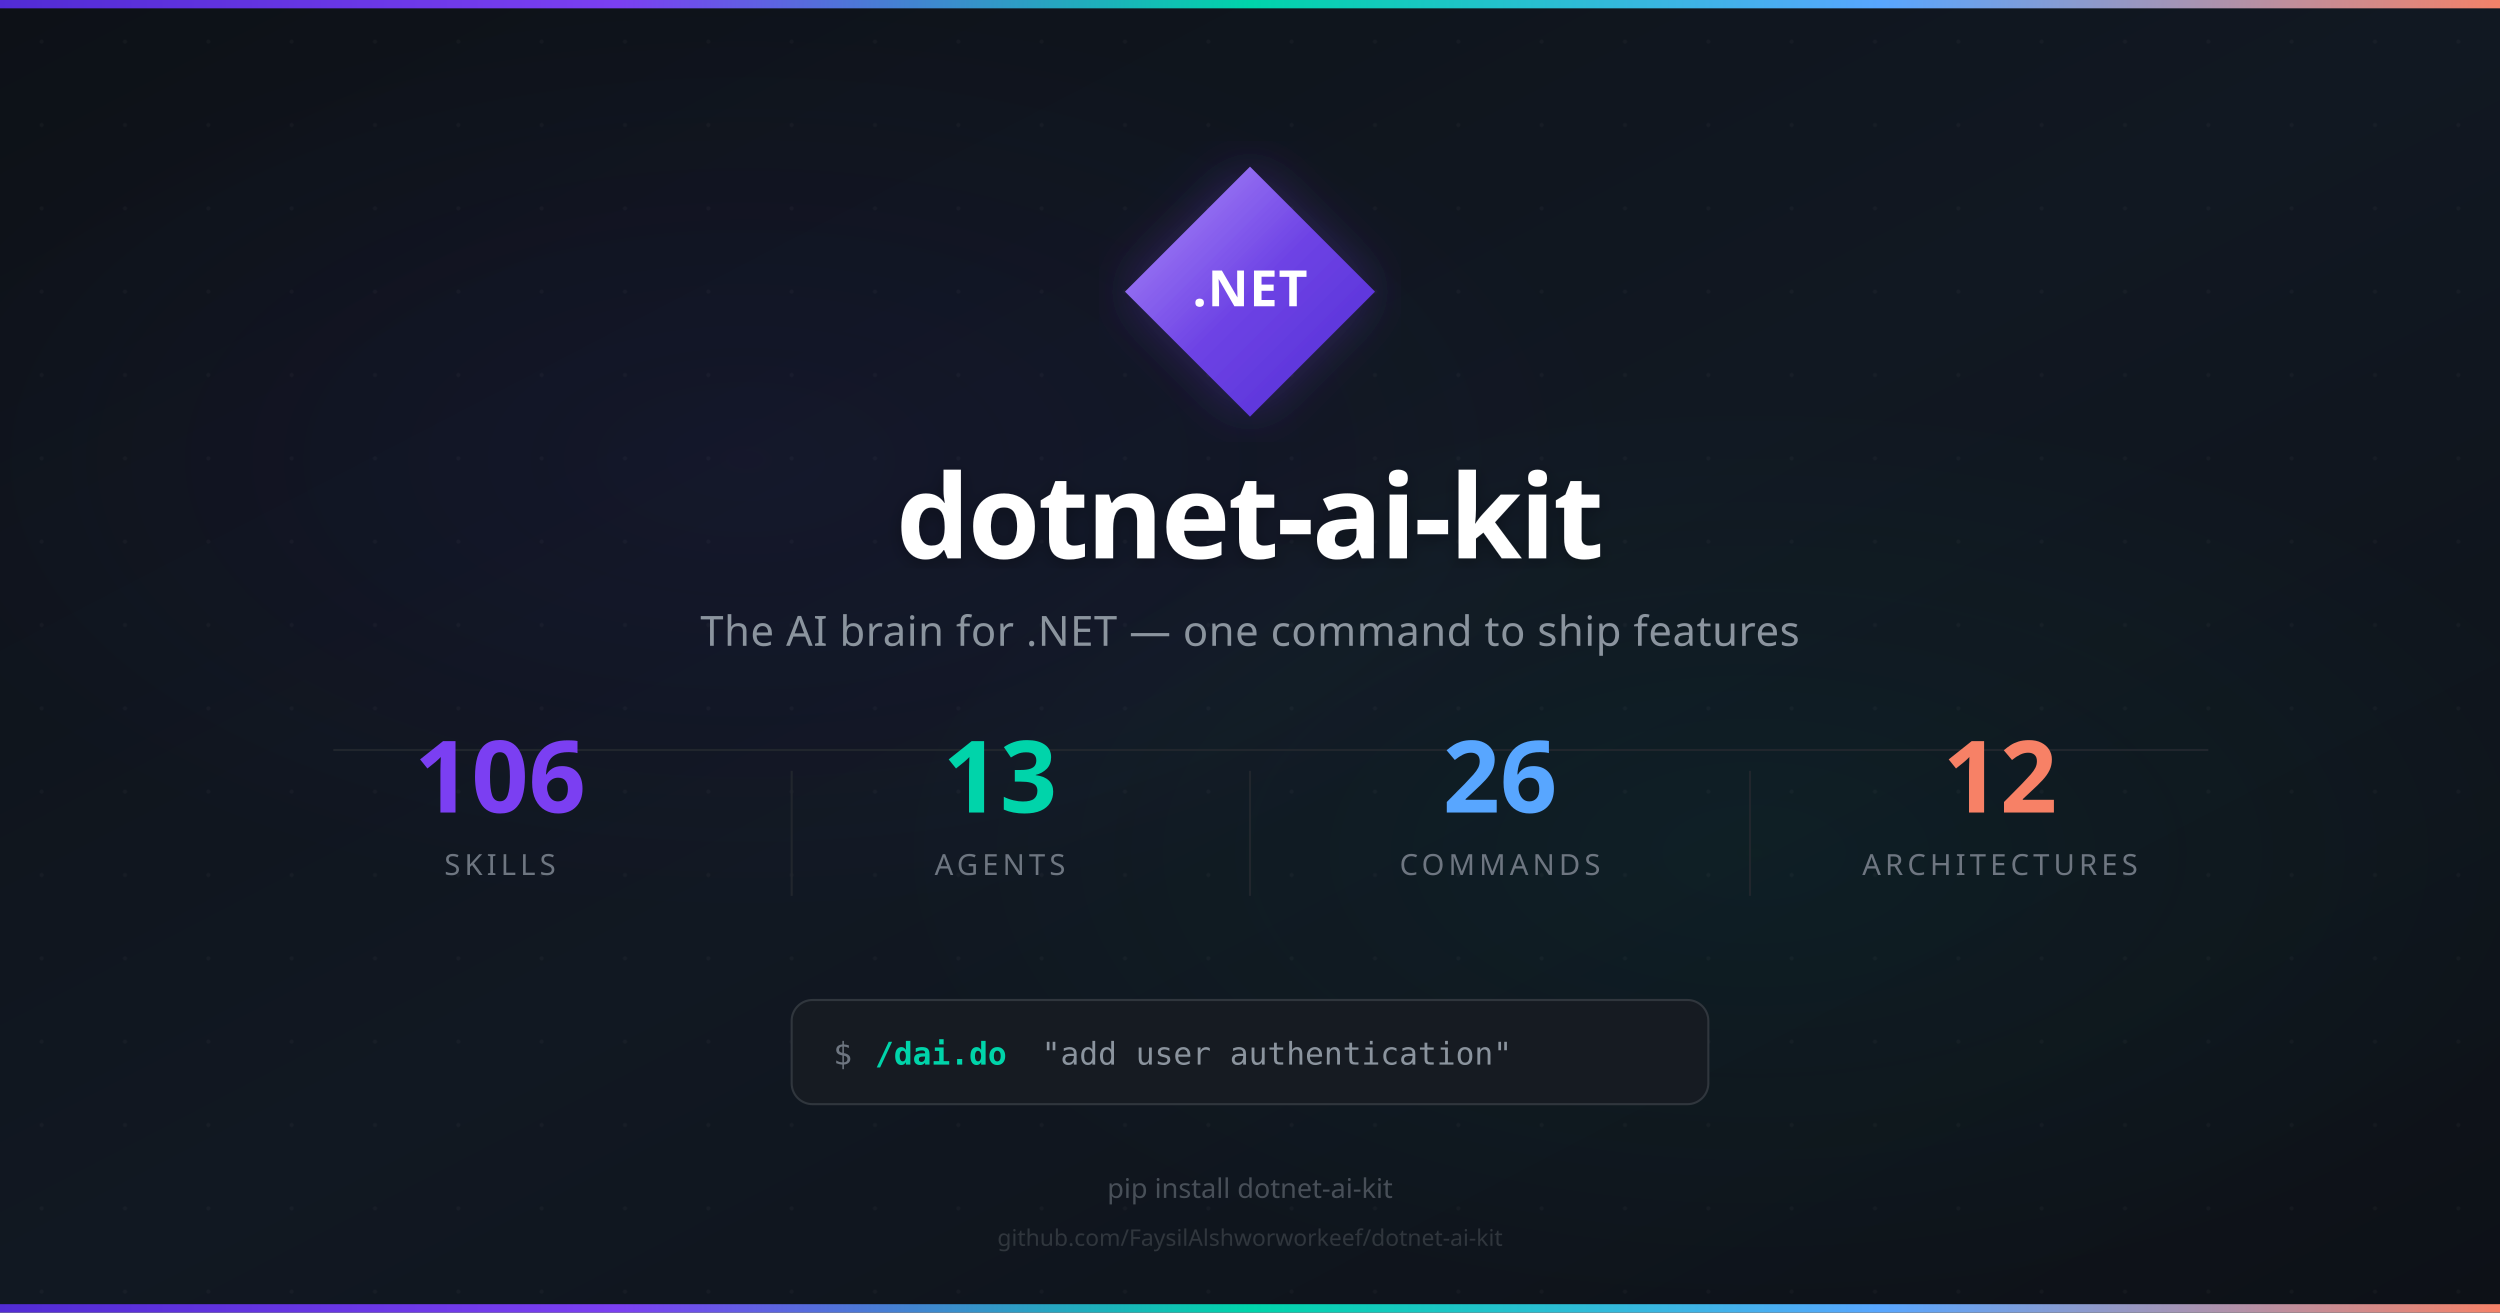
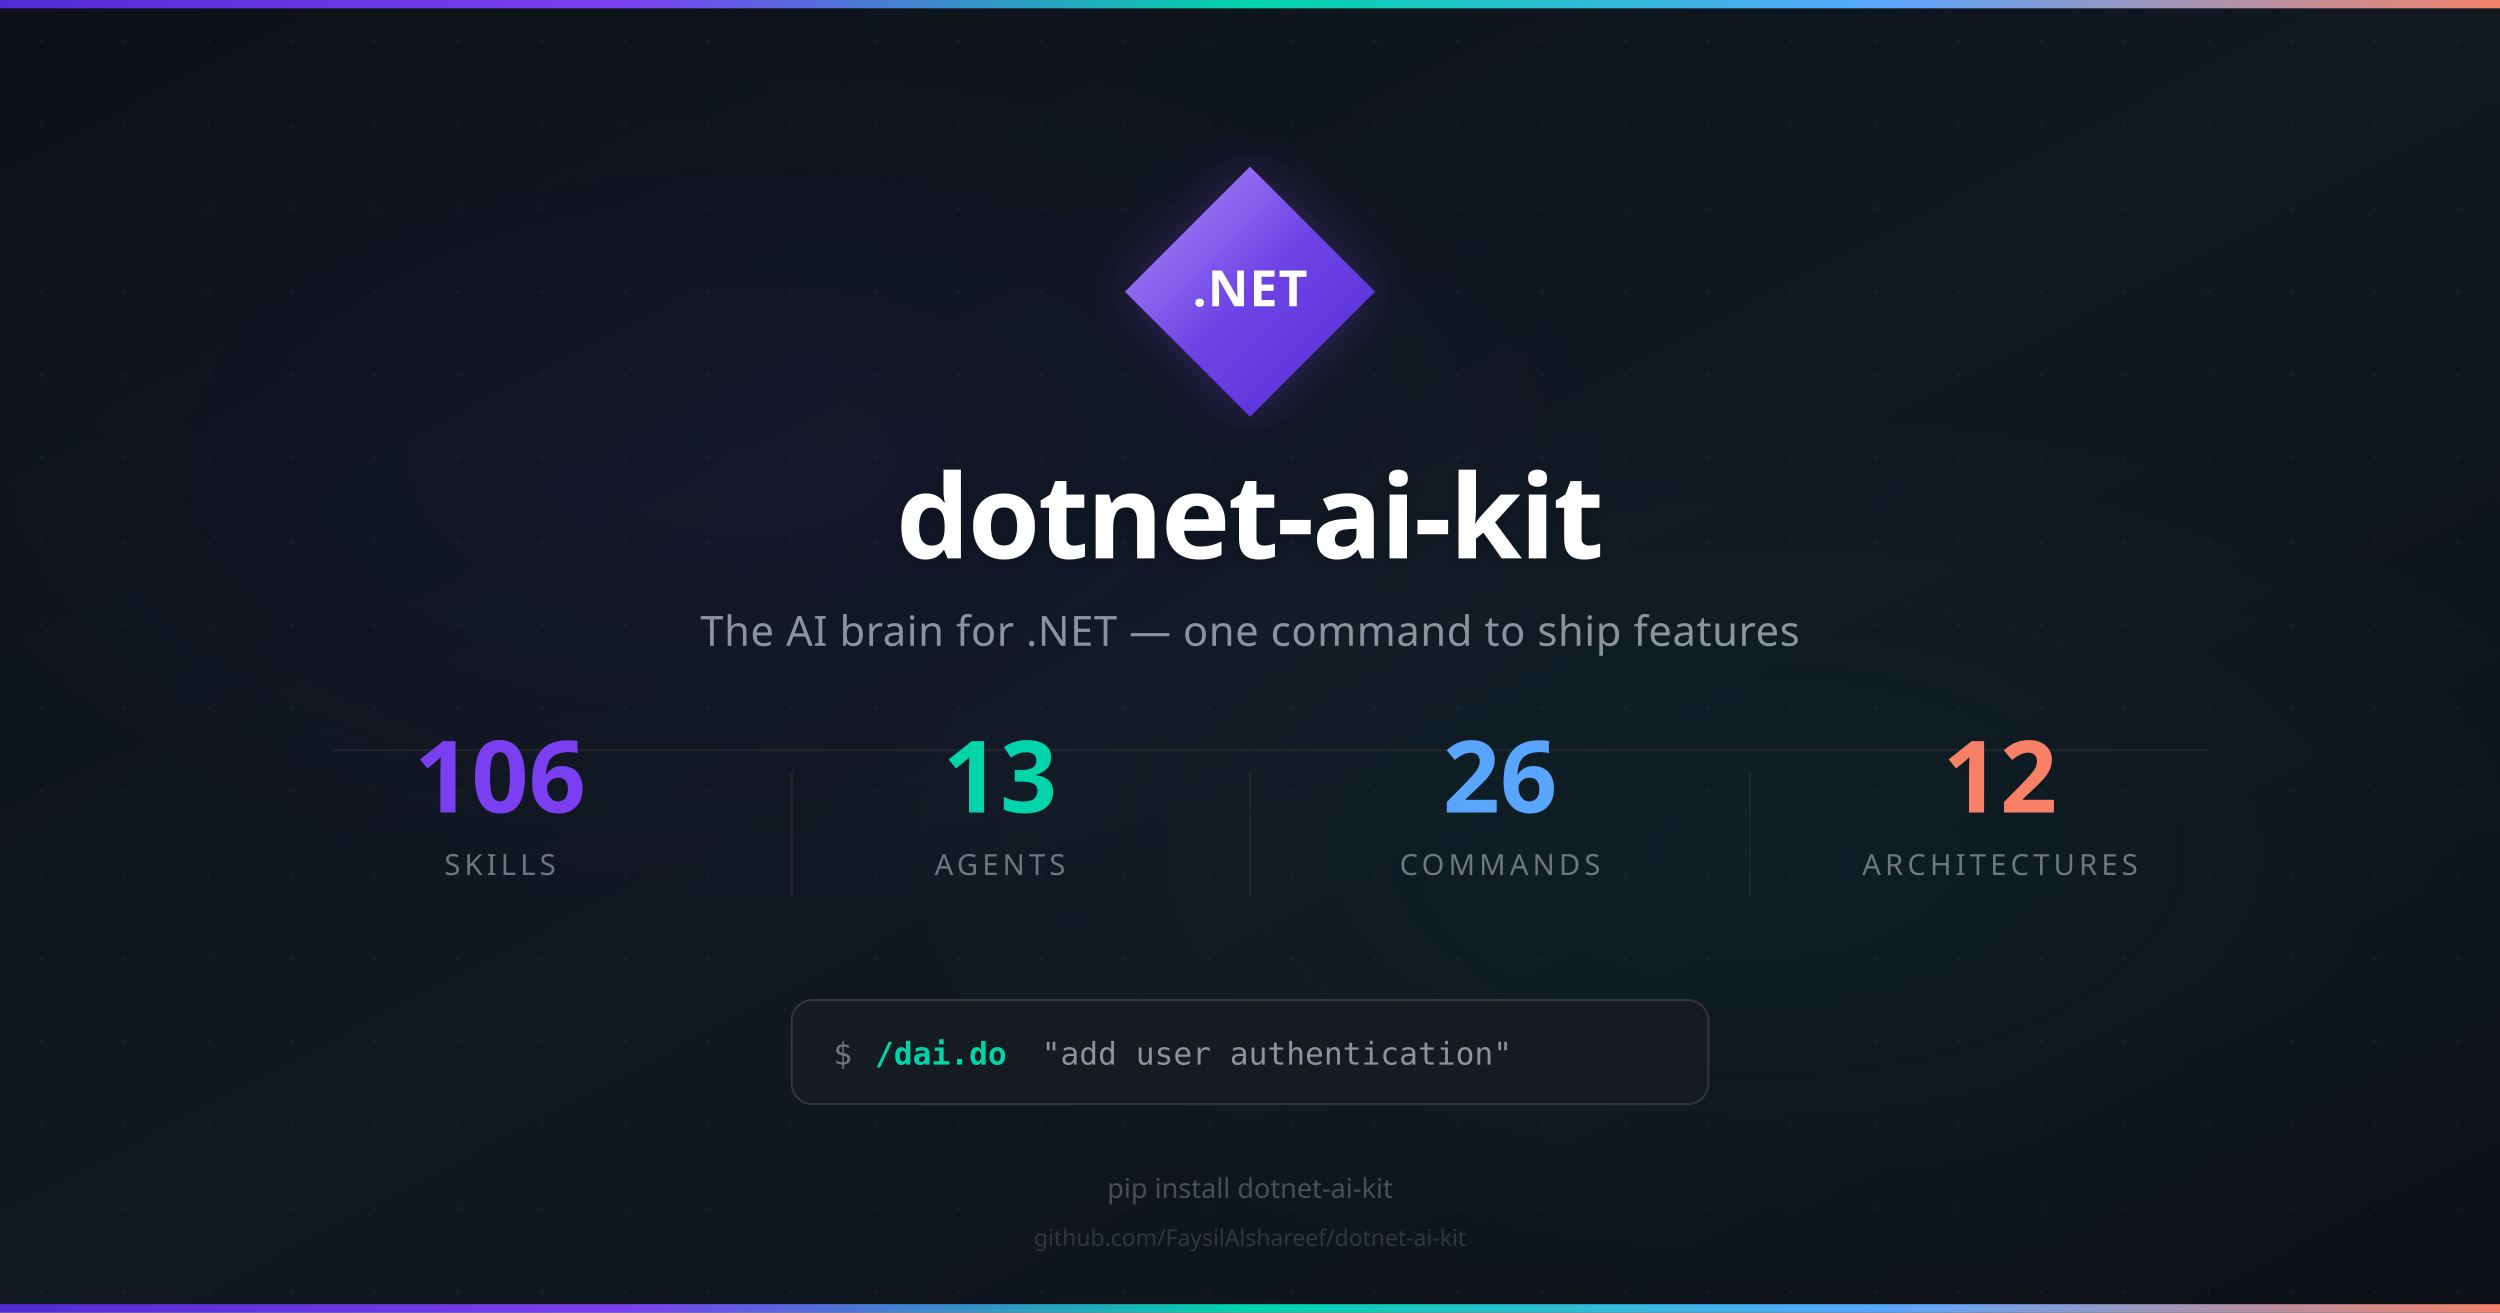
<svg xmlns="http://www.w3.org/2000/svg" viewBox="0 0 1200 630" width="1200" height="630">
  <defs>
    <linearGradient id="sb_bg" x1="0%" y1="0%" x2="100%" y2="100%">
      <stop offset="0%" stop-color="#0D1117" />
      <stop offset="50%" stop-color="#111822" />
      <stop offset="100%" stop-color="#0D1117" />
    </linearGradient>
    <linearGradient id="sb_purple" x1="0%" y1="0%" x2="100%" y2="100%">
      <stop offset="0%" stop-color="#8B5CF6" />
      <stop offset="100%" stop-color="#512BD4" />
    </linearGradient>
    <linearGradient id="sb_shine" x1="0%" y1="0%" x2="100%" y2="100%">
      <stop offset="0%" stop-color="#fff" stop-opacity="0.3" />
      <stop offset="50%" stop-color="#fff" stop-opacity="0" />
    </linearGradient>
    <linearGradient id="sb_teal" x1="0%" y1="0%" x2="0%" y2="100%">
      <stop offset="0%" stop-color="#00E5C3" />
      <stop offset="100%" stop-color="#00BFA5" />
    </linearGradient>
    <linearGradient id="sb_accent" x1="0%" y1="0%" x2="100%" y2="0%">
      <stop offset="0%" stop-color="#512BD4" />
      <stop offset="25%" stop-color="#7B3FF2" />
      <stop offset="50%" stop-color="#00D4AA" />
      <stop offset="75%" stop-color="#58A6FF" />
      <stop offset="100%" stop-color="#F78166" />
    </linearGradient>
    <radialGradient id="sb_orb1" cx="30%" cy="35%" r="35%">
      <stop offset="0%" stop-color="#512BD4" stop-opacity="0.07" />
      <stop offset="100%" stop-color="#512BD4" stop-opacity="0" />
    </radialGradient>
    <radialGradient id="sb_orb2" cx="70%" cy="65%" r="35%">
      <stop offset="0%" stop-color="#00D4AA" stop-opacity="0.05" />
      <stop offset="100%" stop-color="#00D4AA" stop-opacity="0" />
    </radialGradient>
    <filter id="sb_glow">
      <feGaussianBlur stdDeviation="12" result="b" />
      <feFlood flood-color="#7B3FF2" flood-opacity="0.3" />
      <feComposite in2="b" operator="in" result="g" />
      <feMerge>
        <feMergeNode in="g" />
        <feMergeNode in="SourceGraphic" />
      </feMerge>
    </filter>
    <filter id="sb_shadow">
      <feDropShadow dx="0" dy="2" stdDeviation="4" flood-color="#000" flood-opacity="0.3" />
    </filter>
  </defs>
  <rect width="1200" height="630" fill="url(#sb_bg)" />
  <rect width="1200" height="4" fill="url(#sb_accent)" />
  <rect y="626" width="1200" height="4" fill="url(#sb_accent)" />
  <rect width="1200" height="630" fill="url(#sb_orb1)" />
  <rect width="1200" height="630" fill="url(#sb_orb2)" />
  <g opacity="0.03">
    <pattern id="sb_dots" x="0" y="0" width="40" height="40" patternUnits="userSpaceOnUse">
      <circle cx="20" cy="20" r="1" fill="#fff" />
    </pattern>
    <rect width="1200" height="630" fill="url(#sb_dots)" />
  </g>
  <g transform="translate(540, 80)" filter="url(#sb_glow)">
    <path d="M60 0 L120 60 L60 120 L0 60 Z" fill="url(#sb_purple)" />
    <path d="M60 0 L120 60 L60 120 L0 60 Z" fill="url(#sb_shine)" />
    <text x="60" y="67" text-anchor="middle" font-family="'Segoe UI',system-ui,sans-serif" font-size="24" font-weight="800" fill="#fff" letter-spacing="0.5">.NET</text>
  </g>
  <text x="600" y="268" text-anchor="middle" font-family="'Segoe UI',system-ui,sans-serif" font-size="56" font-weight="800" fill="#FFFFFF" letter-spacing="-1" filter="url(#sb_shadow)">dotnet-ai-kit</text>
  <text x="600" y="310" text-anchor="middle" font-family="'Segoe UI',system-ui,sans-serif" font-size="20" fill="#8B949E" letter-spacing="0.3">The AI brain for .NET — one command to ship features</text>
  <line x1="160" y1="360" x2="1060" y2="360" stroke="#21262D" stroke-width="1" />
  <g transform="translate(0, 390)">
    <g transform="translate(240, 0)">
      <text x="0" y="0" text-anchor="middle" font-family="'Segoe UI',system-ui,sans-serif" font-size="48" font-weight="800" fill="#7B3FF2">106</text>
      <text x="0" y="30" text-anchor="middle" font-family="'Segoe UI',system-ui,sans-serif" font-size="14" fill="#6E7681" letter-spacing="2">SKILLS</text>
    </g>
    <line x1="380" y1="-20" x2="380" y2="40" stroke="#21262D" stroke-width="1" />
    <g transform="translate(480, 0)">
      <text x="0" y="0" text-anchor="middle" font-family="'Segoe UI',system-ui,sans-serif" font-size="48" font-weight="800" fill="#00D4AA">13</text>
      <text x="0" y="30" text-anchor="middle" font-family="'Segoe UI',system-ui,sans-serif" font-size="14" fill="#6E7681" letter-spacing="2">AGENTS</text>
    </g>
    <line x1="600" y1="-20" x2="600" y2="40" stroke="#21262D" stroke-width="1" />
    <g transform="translate(720, 0)">
      <text x="0" y="0" text-anchor="middle" font-family="'Segoe UI',system-ui,sans-serif" font-size="48" font-weight="800" fill="#58A6FF">26</text>
      <text x="0" y="30" text-anchor="middle" font-family="'Segoe UI',system-ui,sans-serif" font-size="14" fill="#6E7681" letter-spacing="2">COMMANDS</text>
    </g>
    <line x1="840" y1="-20" x2="840" y2="40" stroke="#21262D" stroke-width="1" />
    <g transform="translate(960, 0)">
      <text x="0" y="0" text-anchor="middle" font-family="'Segoe UI',system-ui,sans-serif" font-size="48" font-weight="800" fill="#F78166">12</text>
      <text x="0" y="30" text-anchor="middle" font-family="'Segoe UI',system-ui,sans-serif" font-size="14" fill="#6E7681" letter-spacing="2">ARCHITECTURES</text>
    </g>
  </g>
  <g transform="translate(380, 480)">
    <rect width="440" height="50" rx="10" fill="#161B22" stroke="#30363D" stroke-width="1" />
    <text x="20" y="31" font-family="'SF Mono','Cascadia Code','Consolas',monospace" font-size="15" fill="#6E7681">$</text>
    <text x="40" y="31" font-family="'SF Mono','Cascadia Code','Consolas',monospace" font-size="15" fill="#00D4AA" font-weight="600">/dai.do</text>
    <text x="120" y="31" font-family="'SF Mono','Cascadia Code','Consolas',monospace" font-size="15" fill="#8B949E"> "add user authentication"</text>
  </g>
  <text x="600" y="575" text-anchor="middle" font-family="'Segoe UI',system-ui,sans-serif" font-size="13" fill="#484F58">pip install dotnet-ai-kit</text>
-   <text x="600" y="598" text-anchor="middle" font-family="'Segoe UI',system-ui,sans-serif" font-size="11" fill="#30363D">github.com/FaysilAlshworworkeef/dotnet-ai-kit</text>
+   <text x="600" y="598" text-anchor="middle" font-family="'Segoe UI',system-ui,sans-serif" font-size="11" fill="#30363D">github.com/FaysilAlshareef/dotnet-ai-kit</text>
</svg>
